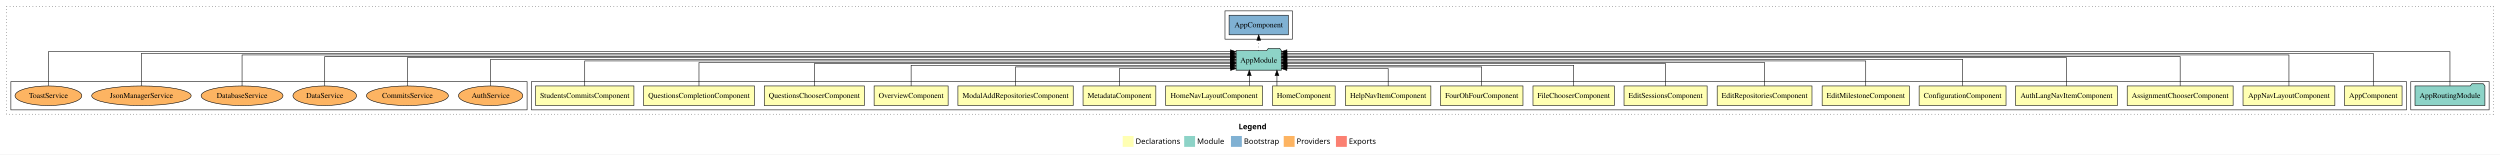
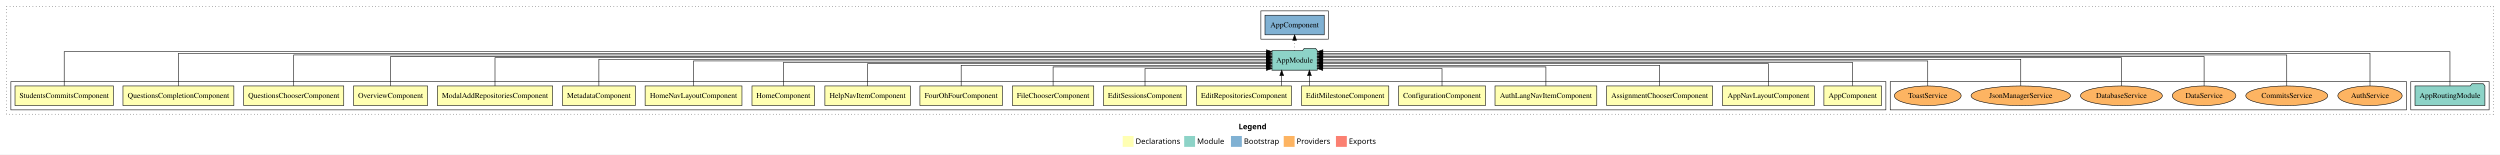
<svg xmlns="http://www.w3.org/2000/svg" width="4596pt" height="284pt" viewBox="0.00 0.00 4596.00 284.00">
  <g id="graph0" class="graph" transform="scale(1 1) rotate(0) translate(4 280)">
    <polygon fill="white" stroke="transparent" points="-4,4 -4,-280 4592,-280 4592,4 -4,4" />
    <text text-anchor="start" x="2273.01" y="-42.4" font-family="sans-serif" font-weight="bold" font-size="14.00">Legend</text>
    <polygon fill="#ffffb3" stroke="transparent" points="2060,-10 2060,-30 2080,-30 2080,-10 2060,-10" />
    <text text-anchor="start" x="2083.63" y="-15.4" font-family="sans-serif" font-size="14.00">  Declarations</text>
    <polygon fill="#8dd3c7" stroke="transparent" points="2173,-10 2173,-30 2193,-30 2193,-10 2173,-10" />
    <text text-anchor="start" x="2196.73" y="-15.4" font-family="sans-serif" font-size="14.00">  Module</text>
    <polygon fill="#80b1d3" stroke="transparent" points="2259,-10 2259,-30 2279,-30 2279,-10 2259,-10" />
    <text text-anchor="start" x="2282.78" y="-15.4" font-family="sans-serif" font-size="14.00">  Bootstrap</text>
    <polygon fill="#fdb462" stroke="transparent" points="2356,-10 2356,-30 2376,-30 2376,-10 2356,-10" />
    <text text-anchor="start" x="2379.67" y="-15.4" font-family="sans-serif" font-size="14.00">  Providers</text>
    <polygon fill="#fb8072" stroke="transparent" points="2452,-10 2452,-30 2472,-30 2472,-10 2452,-10" />
    <text text-anchor="start" x="2475.73" y="-15.4" font-family="sans-serif" font-size="14.00">  Exports</text>
    <g id="clust1" class="cluster">
      <polygon fill="none" stroke="black" stroke-dasharray="1,5" points="8,-70 8,-268 4580,-268 4580,-70 8,-70" />
    </g>
    <g id="clust22" class="cluster">
      <polygon fill="none" stroke="black" points="4428,-78 4428,-130 4572,-130 4572,-78 4428,-78" />
    </g>
+     <g id="clust24" class="cluster">
+       <polygon fill="none" stroke="black" points="2314,-208 2314,-260 2438,-260 2438,-208 2314,-208" />
+     </g>
+     <g id="clust25" class="cluster">
+       <polygon fill="none" stroke="black" points="3471,-78 3471,-130 4420,-130 4420,-78 3471,-78" />
+     </g>
    <g id="clust2" class="cluster">
-       <polygon fill="none" stroke="black" points="973,-78 973,-130 4420,-130 4420,-78 973,-78" />
-     </g>
-     <g id="clust24" class="cluster">
-       <polygon fill="none" stroke="black" points="2248,-208 2248,-260 2372,-260 2372,-208 2248,-208" />
-     </g>
-     <g id="clust25" class="cluster">
-       <polygon fill="none" stroke="black" points="16,-78 16,-130 965,-130 965,-78 16,-78" />
+       <polygon fill="none" stroke="black" points="16,-78 16,-130 3463,-130 3463,-78 16,-78" />
    </g>
    <g id="node1" class="node">
-       <polygon fill="#ffffb3" stroke="black" points="4411.94,-122 4306.06,-122 4306.06,-86 4411.94,-86 4411.94,-122" />
-       <text text-anchor="middle" x="4359" y="-99.8" font-family="Times,serif" font-size="14.00">AppComponent</text>
+       <polygon fill="#ffffb3" stroke="black" points="3454.94,-122 3349.06,-122 3349.06,-86 3454.94,-86 3454.94,-122" />
+       <text text-anchor="middle" x="3402" y="-99.8" font-family="Times,serif" font-size="14.00">AppComponent</text>
    </g>
    <g id="node20" class="node">
-       <polygon fill="#8dd3c7" stroke="black" points="2351.66,-187 2348.66,-191 2327.66,-191 2324.66,-187 2268.34,-187 2268.34,-151 2351.66,-151 2351.66,-187" />
-       <text text-anchor="middle" x="2310" y="-164.8" font-family="Times,serif" font-size="14.00">AppModule</text>
+       <polygon fill="#8dd3c7" stroke="black" points="2417.66,-187 2414.66,-191 2393.66,-191 2390.66,-187 2334.34,-187 2334.34,-151 2417.66,-151 2417.66,-187" />
+       <text text-anchor="middle" x="2376" y="-164.8" font-family="Times,serif" font-size="14.00">AppModule</text>
    </g>
    <g id="edge1" class="edge">
-       <path fill="none" stroke="black" d="M4359,-122.09C4359,-145.13 4359,-182 4359,-182 4359,-182 2361.86,-182 2361.86,-182" />
-       <polygon fill="black" stroke="black" points="2361.86,-178.5 2351.86,-182 2361.86,-185.5 2361.86,-178.5" />
+       <path fill="none" stroke="black" d="M3402,-122.3C3402,-140.27 3402,-165 3402,-165 3402,-165 2427.81,-165 2427.81,-165" />
+       <polygon fill="black" stroke="black" points="2427.81,-161.5 2417.81,-165 2427.81,-168.5 2427.81,-161.5" />
    </g>
    <g id="node2" class="node">
-       <polygon fill="#ffffb3" stroke="black" points="4288.42,-122 4119.58,-122 4119.58,-86 4288.42,-86 4288.42,-122" />
-       <text text-anchor="middle" x="4204" y="-99.8" font-family="Times,serif" font-size="14.00">AppNavLayoutComponent</text>
+       <polygon fill="#ffffb3" stroke="black" points="3331.42,-122 3162.58,-122 3162.58,-86 3331.42,-86 3331.42,-122" />
+       <text text-anchor="middle" x="3247" y="-99.8" font-family="Times,serif" font-size="14.00">AppNavLayoutComponent</text>
    </g>
    <g id="edge2" class="edge">
-       <path fill="none" stroke="black" d="M4204,-122.16C4204,-144.35 4204,-179 4204,-179 4204,-179 2361.77,-179 2361.77,-179" />
-       <polygon fill="black" stroke="black" points="2361.77,-175.5 2351.77,-179 2361.77,-182.5 2361.77,-175.5" />
+       <path fill="none" stroke="black" d="M3247,-122.02C3247,-139.37 3247,-163 3247,-163 3247,-163 2427.72,-163 2427.72,-163" />
+       <polygon fill="black" stroke="black" points="2427.72,-159.5 2417.72,-163 2427.72,-166.5 2427.72,-159.5" />
    </g>
    <g id="node3" class="node">
-       <polygon fill="#ffffb3" stroke="black" points="4101.37,-122 3906.63,-122 3906.63,-86 4101.37,-86 4101.37,-122" />
-       <text text-anchor="middle" x="4004" y="-99.8" font-family="Times,serif" font-size="14.00">AssignmentChooserComponent</text>
+       <polygon fill="#ffffb3" stroke="black" points="3144.37,-122 2949.63,-122 2949.63,-86 3144.37,-86 3144.37,-122" />
+       <text text-anchor="middle" x="3047" y="-99.8" font-family="Times,serif" font-size="14.00">AssignmentChooserComponent</text>
    </g>
    <g id="edge3" class="edge">
-       <path fill="none" stroke="black" d="M4004,-122.17C4004,-143.5 4004,-176 4004,-176 4004,-176 2361.87,-176 2361.87,-176" />
-       <polygon fill="black" stroke="black" points="2361.87,-172.5 2351.87,-176 2361.87,-179.5 2361.87,-172.5" />
+       <path fill="none" stroke="black" d="M3047,-122.03C3047,-138.4 3047,-160 3047,-160 3047,-160 2427.72,-160 2427.72,-160" />
+       <polygon fill="black" stroke="black" points="2427.72,-156.5 2417.72,-160 2427.72,-163.5 2427.72,-156.5" />
    </g>
    <g id="node4" class="node">
-       <polygon fill="#ffffb3" stroke="black" points="3888.57,-122 3701.43,-122 3701.43,-86 3888.57,-86 3888.57,-122" />
-       <text text-anchor="middle" x="3795" y="-99.8" font-family="Times,serif" font-size="14.00">AuthLangNavItemComponent</text>
+       <polygon fill="#ffffb3" stroke="black" points="2931.57,-122 2744.43,-122 2744.43,-86 2931.57,-86 2931.57,-122" />
+       <text text-anchor="middle" x="2838" y="-99.8" font-family="Times,serif" font-size="14.00">AuthLangNavItemComponent</text>
    </g>
    <g id="edge4" class="edge">
-       <path fill="none" stroke="black" d="M3795,-122.03C3795,-142.77 3795,-174 3795,-174 3795,-174 2361.66,-174 2361.66,-174" />
-       <polygon fill="black" stroke="black" points="2361.66,-170.5 2351.66,-174 2361.66,-177.5 2361.66,-170.5" />
+       <path fill="none" stroke="black" d="M2838,-122.24C2838,-137.57 2838,-157 2838,-157 2838,-157 2427.81,-157 2427.81,-157" />
+       <polygon fill="black" stroke="black" points="2427.81,-153.5 2417.81,-157 2427.81,-160.5 2427.81,-153.5" />
    </g>
    <g id="node5" class="node">
-       <polygon fill="#ffffb3" stroke="black" points="3683.88,-122 3524.12,-122 3524.12,-86 3683.88,-86 3683.88,-122" />
-       <text text-anchor="middle" x="3604" y="-99.8" font-family="Times,serif" font-size="14.00">ConfigurationComponent</text>
+       <polygon fill="#ffffb3" stroke="black" points="2726.88,-122 2567.12,-122 2567.12,-86 2726.88,-86 2726.88,-122" />
+       <text text-anchor="middle" x="2647" y="-99.8" font-family="Times,serif" font-size="14.00">ConfigurationComponent</text>
    </g>
    <g id="edge5" class="edge">
-       <path fill="none" stroke="black" d="M3604,-122.31C3604,-142.15 3604,-171 3604,-171 3604,-171 2361.95,-171 2361.95,-171" />
-       <polygon fill="black" stroke="black" points="2361.95,-167.5 2351.95,-171 2361.95,-174.5 2361.95,-167.5" />
+       <path fill="none" stroke="black" d="M2647,-122.05C2647,-136.37 2647,-154 2647,-154 2647,-154 2427.75,-154 2427.75,-154" />
+       <polygon fill="black" stroke="black" points="2427.75,-150.5 2417.75,-154 2427.75,-157.5 2427.75,-150.5" />
    </g>
    <g id="node6" class="node">
-       <polygon fill="#ffffb3" stroke="black" points="3506.16,-122 3345.84,-122 3345.84,-86 3506.16,-86 3506.16,-122" />
-       <text text-anchor="middle" x="3426" y="-99.8" font-family="Times,serif" font-size="14.00">EditMilestoneComponent</text>
+       <polygon fill="#ffffb3" stroke="black" points="2549.16,-122 2388.84,-122 2388.84,-86 2549.16,-86 2549.16,-122" />
+       <text text-anchor="middle" x="2469" y="-99.8" font-family="Times,serif" font-size="14.00">EditMilestoneComponent</text>
    </g>
    <g id="edge6" class="edge">
-       <path fill="none" stroke="black" d="M3426,-122.17C3426,-141.09 3426,-168 3426,-168 3426,-168 2361.71,-168 2361.71,-168" />
-       <polygon fill="black" stroke="black" points="2361.71,-164.5 2351.71,-168 2361.71,-171.5 2361.71,-164.5" />
+       <path fill="none" stroke="black" d="M2403.25,-122.11C2403.25,-122.11 2403.25,-140.99 2403.25,-140.99" />
+       <polygon fill="black" stroke="black" points="2399.75,-140.99 2403.25,-150.99 2406.75,-140.99 2399.75,-140.99" />
    </g>
    <g id="node7" class="node">
-       <polygon fill="#ffffb3" stroke="black" points="3327.15,-122 3152.85,-122 3152.85,-86 3327.15,-86 3327.15,-122" />
-       <text text-anchor="middle" x="3240" y="-99.8" font-family="Times,serif" font-size="14.00">EditRepositoriesComponent</text>
+       <polygon fill="#ffffb3" stroke="black" points="2370.15,-122 2195.85,-122 2195.85,-86 2370.15,-86 2370.15,-122" />
+       <text text-anchor="middle" x="2283" y="-99.8" font-family="Times,serif" font-size="14.00">EditRepositoriesComponent</text>
    </g>
    <g id="edge7" class="edge">
-       <path fill="none" stroke="black" d="M3240,-122.3C3240,-140.27 3240,-165 3240,-165 3240,-165 2361.77,-165 2361.77,-165" />
-       <polygon fill="black" stroke="black" points="2361.77,-161.5 2351.77,-165 2361.77,-168.5 2361.77,-161.5" />
+       <path fill="none" stroke="black" d="M2352.25,-122.11C2352.25,-122.11 2352.25,-140.99 2352.25,-140.99" />
+       <polygon fill="black" stroke="black" points="2348.75,-140.99 2352.25,-150.99 2355.75,-140.99 2348.75,-140.99" />
    </g>
    <g id="node8" class="node">
-       <polygon fill="#ffffb3" stroke="black" points="3134.39,-122 2981.61,-122 2981.61,-86 3134.39,-86 3134.39,-122" />
-       <text text-anchor="middle" x="3058" y="-99.8" font-family="Times,serif" font-size="14.00">EditSessionsComponent</text>
+       <polygon fill="#ffffb3" stroke="black" points="2177.39,-122 2024.61,-122 2024.61,-86 2177.39,-86 2177.39,-122" />
+       <text text-anchor="middle" x="2101" y="-99.8" font-family="Times,serif" font-size="14.00">EditSessionsComponent</text>
    </g>
    <g id="edge8" class="edge">
-       <path fill="none" stroke="black" d="M3058,-122.02C3058,-139.37 3058,-163 3058,-163 3058,-163 2361.82,-163 2361.82,-163" />
-       <polygon fill="black" stroke="black" points="2361.82,-159.5 2351.82,-163 2361.82,-166.5 2361.82,-159.5" />
+       <path fill="none" stroke="black" d="M2101,-122.05C2101,-136.37 2101,-154 2101,-154 2101,-154 2324.23,-154 2324.23,-154" />
+       <polygon fill="black" stroke="black" points="2324.23,-157.5 2334.23,-154 2324.23,-150.5 2324.23,-157.5" />
    </g>
    <g id="node9" class="node">
-       <polygon fill="#ffffb3" stroke="black" points="2963.77,-122 2814.23,-122 2814.23,-86 2963.77,-86 2963.77,-122" />
-       <text text-anchor="middle" x="2889" y="-99.8" font-family="Times,serif" font-size="14.00">FileChooserComponent</text>
+       <polygon fill="#ffffb3" stroke="black" points="2006.77,-122 1857.23,-122 1857.23,-86 2006.77,-86 2006.77,-122" />
+       <text text-anchor="middle" x="1932" y="-99.8" font-family="Times,serif" font-size="14.00">FileChooserComponent</text>
    </g>
    <g id="edge9" class="edge">
-       <path fill="none" stroke="black" d="M2889,-122.03C2889,-138.4 2889,-160 2889,-160 2889,-160 2362.11,-160 2362.11,-160" />
-       <polygon fill="black" stroke="black" points="2362.11,-156.5 2352.11,-160 2362.11,-163.5 2362.11,-156.5" />
+       <path fill="none" stroke="black" d="M1932,-122.24C1932,-137.57 1932,-157 1932,-157 1932,-157 2324.23,-157 2324.23,-157" />
+       <polygon fill="black" stroke="black" points="2324.23,-160.5 2334.23,-157 2324.23,-153.5 2324.23,-160.5" />
    </g>
    <g id="node10" class="node">
-       <polygon fill="#ffffb3" stroke="black" points="2795.83,-122 2644.17,-122 2644.17,-86 2795.83,-86 2795.83,-122" />
-       <text text-anchor="middle" x="2720" y="-99.8" font-family="Times,serif" font-size="14.00">FourOhFourComponent</text>
+       <polygon fill="#ffffb3" stroke="black" points="1838.83,-122 1687.17,-122 1687.17,-86 1838.83,-86 1838.83,-122" />
+       <text text-anchor="middle" x="1763" y="-99.8" font-family="Times,serif" font-size="14.00">FourOhFourComponent</text>
    </g>
    <g id="edge10" class="edge">
-       <path fill="none" stroke="black" d="M2720,-122.24C2720,-137.57 2720,-157 2720,-157 2720,-157 2361.95,-157 2361.95,-157" />
-       <polygon fill="black" stroke="black" points="2361.95,-153.5 2351.95,-157 2361.95,-160.5 2361.95,-153.5" />
+       <path fill="none" stroke="black" d="M1763,-122.03C1763,-138.4 1763,-160 1763,-160 1763,-160 2323.87,-160 2323.87,-160" />
+       <polygon fill="black" stroke="black" points="2323.87,-163.5 2333.87,-160 2323.87,-156.5 2323.87,-163.5" />
    </g>
    <g id="node11" class="node">
-       <polygon fill="#ffffb3" stroke="black" points="2626.52,-122 2469.48,-122 2469.48,-86 2626.52,-86 2626.52,-122" />
-       <text text-anchor="middle" x="2548" y="-99.8" font-family="Times,serif" font-size="14.00">HelpNavItemComponent</text>
+       <polygon fill="#ffffb3" stroke="black" points="1669.52,-122 1512.48,-122 1512.48,-86 1669.52,-86 1669.52,-122" />
+       <text text-anchor="middle" x="1591" y="-99.8" font-family="Times,serif" font-size="14.00">HelpNavItemComponent</text>
    </g>
    <g id="edge11" class="edge">
-       <path fill="none" stroke="black" d="M2548,-122.05C2548,-136.37 2548,-154 2548,-154 2548,-154 2361.73,-154 2361.73,-154" />
-       <polygon fill="black" stroke="black" points="2361.73,-150.5 2351.73,-154 2361.73,-157.5 2361.73,-150.5" />
+       <path fill="none" stroke="black" d="M1591,-122.02C1591,-139.37 1591,-163 1591,-163 1591,-163 2324.07,-163 2324.07,-163" />
+       <polygon fill="black" stroke="black" points="2324.07,-166.5 2334.07,-163 2324.07,-159.5 2324.07,-166.5" />
    </g>
    <g id="node12" class="node">
-       <polygon fill="#ffffb3" stroke="black" points="2450.55,-122 2335.45,-122 2335.45,-86 2450.55,-86 2450.55,-122" />
-       <text text-anchor="middle" x="2393" y="-99.8" font-family="Times,serif" font-size="14.00">HomeComponent</text>
+       <polygon fill="#ffffb3" stroke="black" points="1493.55,-122 1378.45,-122 1378.45,-86 1493.55,-86 1493.55,-122" />
+       <text text-anchor="middle" x="1436" y="-99.8" font-family="Times,serif" font-size="14.00">HomeComponent</text>
    </g>
    <g id="edge12" class="edge">
-       <path fill="none" stroke="black" d="M2343.53,-122.11C2343.53,-122.11 2343.53,-140.99 2343.53,-140.99" />
-       <polygon fill="black" stroke="black" points="2340.03,-140.99 2343.53,-150.99 2347.03,-140.99 2340.03,-140.99" />
+       <path fill="none" stroke="black" d="M1436,-122.3C1436,-140.27 1436,-165 1436,-165 1436,-165 2324.09,-165 2324.09,-165" />
+       <polygon fill="black" stroke="black" points="2324.09,-168.5 2334.09,-165 2324.09,-161.5 2324.09,-168.5" />
    </g>
    <g id="node13" class="node">
-       <polygon fill="#ffffb3" stroke="black" points="2317.02,-122 2138.98,-122 2138.98,-86 2317.02,-86 2317.02,-122" />
-       <text text-anchor="middle" x="2228" y="-99.8" font-family="Times,serif" font-size="14.00">HomeNavLayoutComponent</text>
+       <polygon fill="#ffffb3" stroke="black" points="1360.02,-122 1181.98,-122 1181.98,-86 1360.02,-86 1360.02,-122" />
+       <text text-anchor="middle" x="1271" y="-99.8" font-family="Times,serif" font-size="14.00">HomeNavLayoutComponent</text>
    </g>
    <g id="edge13" class="edge">
-       <path fill="none" stroke="black" d="M2292.72,-122.11C2292.72,-122.11 2292.72,-140.99 2292.72,-140.99" />
-       <polygon fill="black" stroke="black" points="2289.22,-140.99 2292.72,-150.99 2296.22,-140.99 2289.22,-140.99" />
+       <path fill="none" stroke="black" d="M1271,-122.17C1271,-141.09 1271,-168 1271,-168 1271,-168 2324.03,-168 2324.03,-168" />
+       <polygon fill="black" stroke="black" points="2324.03,-171.5 2334.03,-168 2324.03,-164.5 2324.03,-171.5" />
    </g>
    <g id="node14" class="node">
-       <polygon fill="#ffffb3" stroke="black" points="2120.92,-122 1987.08,-122 1987.08,-86 2120.92,-86 2120.92,-122" />
-       <text text-anchor="middle" x="2054" y="-99.8" font-family="Times,serif" font-size="14.00">MetadataComponent</text>
+       <polygon fill="#ffffb3" stroke="black" points="1163.92,-122 1030.08,-122 1030.08,-86 1163.92,-86 1163.92,-122" />
+       <text text-anchor="middle" x="1097" y="-99.8" font-family="Times,serif" font-size="14.00">MetadataComponent</text>
    </g>
    <g id="edge14" class="edge">
-       <path fill="none" stroke="black" d="M2054,-122.05C2054,-136.37 2054,-154 2054,-154 2054,-154 2258.3,-154 2258.3,-154" />
-       <polygon fill="black" stroke="black" points="2258.3,-157.5 2268.3,-154 2258.3,-150.5 2258.3,-157.5" />
+       <path fill="none" stroke="black" d="M1097,-122.31C1097,-142.15 1097,-171 1097,-171 1097,-171 2324.17,-171 2324.17,-171" />
+       <polygon fill="black" stroke="black" points="2324.17,-174.5 2334.17,-171 2324.17,-167.5 2324.17,-174.5" />
    </g>
    <g id="node15" class="node">
-       <polygon fill="#ffffb3" stroke="black" points="1968.98,-122 1757.02,-122 1757.02,-86 1968.98,-86 1968.98,-122" />
-       <text text-anchor="middle" x="1863" y="-99.8" font-family="Times,serif" font-size="14.00">ModalAddRepositoriesComponent</text>
+       <polygon fill="#ffffb3" stroke="black" points="1011.98,-122 800.02,-122 800.02,-86 1011.98,-86 1011.98,-122" />
+       <text text-anchor="middle" x="906" y="-99.8" font-family="Times,serif" font-size="14.00">ModalAddRepositoriesComponent</text>
    </g>
    <g id="edge15" class="edge">
-       <path fill="none" stroke="black" d="M1863,-122.24C1863,-137.57 1863,-157 1863,-157 1863,-157 2257.95,-157 2257.95,-157" />
-       <polygon fill="black" stroke="black" points="2257.95,-160.5 2267.95,-157 2257.95,-153.5 2257.95,-160.5" />
+       <path fill="none" stroke="black" d="M906,-122.03C906,-142.77 906,-174 906,-174 906,-174 2323.98,-174 2323.98,-174" />
+       <polygon fill="black" stroke="black" points="2323.98,-177.5 2333.98,-174 2323.98,-170.5 2323.98,-177.5" />
    </g>
    <g id="node16" class="node">
-       <polygon fill="#ffffb3" stroke="black" points="1739.03,-122 1602.97,-122 1602.97,-86 1739.03,-86 1739.03,-122" />
-       <text text-anchor="middle" x="1671" y="-99.8" font-family="Times,serif" font-size="14.00">OverviewComponent</text>
+       <polygon fill="#ffffb3" stroke="black" points="782.03,-122 645.97,-122 645.97,-86 782.03,-86 782.03,-122" />
+       <text text-anchor="middle" x="714" y="-99.8" font-family="Times,serif" font-size="14.00">OverviewComponent</text>
    </g>
    <g id="edge16" class="edge">
-       <path fill="none" stroke="black" d="M1671,-122.03C1671,-138.4 1671,-160 1671,-160 1671,-160 2258.07,-160 2258.07,-160" />
-       <polygon fill="black" stroke="black" points="2258.07,-163.5 2268.07,-160 2258.07,-156.5 2258.07,-163.5" />
+       <path fill="none" stroke="black" d="M714,-122.17C714,-143.5 714,-176 714,-176 714,-176 2324.09,-176 2324.09,-176" />
+       <polygon fill="black" stroke="black" points="2324.09,-179.5 2334.09,-176 2324.09,-172.5 2324.09,-179.5" />
    </g>
    <g id="node17" class="node">
-       <polygon fill="#ffffb3" stroke="black" points="1584.98,-122 1401.02,-122 1401.02,-86 1584.98,-86 1584.98,-122" />
-       <text text-anchor="middle" x="1493" y="-99.8" font-family="Times,serif" font-size="14.00">QuestionsChooserComponent</text>
+       <polygon fill="#ffffb3" stroke="black" points="627.98,-122 444.02,-122 444.02,-86 627.98,-86 627.98,-122" />
+       <text text-anchor="middle" x="536" y="-99.8" font-family="Times,serif" font-size="14.00">QuestionsChooserComponent</text>
    </g>
    <g id="edge17" class="edge">
-       <path fill="none" stroke="black" d="M1493,-122.02C1493,-139.37 1493,-163 1493,-163 1493,-163 2258.08,-163 2258.08,-163" />
-       <polygon fill="black" stroke="black" points="2258.08,-166.5 2268.08,-163 2258.08,-159.5 2258.08,-166.5" />
+       <path fill="none" stroke="black" d="M536,-122.16C536,-144.35 536,-179 536,-179 536,-179 2324.11,-179 2324.11,-179" />
+       <polygon fill="black" stroke="black" points="2324.11,-182.5 2334.11,-179 2324.11,-175.5 2324.11,-182.5" />
    </g>
    <g id="node18" class="node">
-       <polygon fill="#ffffb3" stroke="black" points="1382.94,-122 1179.06,-122 1179.06,-86 1382.94,-86 1382.94,-122" />
-       <text text-anchor="middle" x="1281" y="-99.8" font-family="Times,serif" font-size="14.00">QuestionsCompletionComponent</text>
+       <polygon fill="#ffffb3" stroke="black" points="425.94,-122 222.06,-122 222.06,-86 425.94,-86 425.94,-122" />
+       <text text-anchor="middle" x="324" y="-99.8" font-family="Times,serif" font-size="14.00">QuestionsCompletionComponent</text>
    </g>
    <g id="edge18" class="edge">
-       <path fill="none" stroke="black" d="M1281,-122.3C1281,-140.27 1281,-165 1281,-165 1281,-165 2258.07,-165 2258.07,-165" />
-       <polygon fill="black" stroke="black" points="2258.07,-168.5 2268.07,-165 2258.07,-161.5 2258.07,-168.5" />
+       <path fill="none" stroke="black" d="M324,-122.09C324,-145.13 324,-182 324,-182 324,-182 2324.08,-182 2324.08,-182" />
+       <polygon fill="black" stroke="black" points="2324.08,-185.5 2334.08,-182 2324.08,-178.5 2324.08,-185.5" />
    </g>
    <g id="node19" class="node">
-       <polygon fill="#ffffb3" stroke="black" points="1161.4,-122 980.6,-122 980.6,-86 1161.4,-86 1161.4,-122" />
-       <text text-anchor="middle" x="1071" y="-99.8" font-family="Times,serif" font-size="14.00">StudentsCommitsComponent</text>
+       <polygon fill="#ffffb3" stroke="black" points="204.4,-122 23.6,-122 23.6,-86 204.4,-86 204.4,-122" />
+       <text text-anchor="middle" x="114" y="-99.8" font-family="Times,serif" font-size="14.00">StudentsCommitsComponent</text>
    </g>
    <g id="edge19" class="edge">
-       <path fill="none" stroke="black" d="M1071,-122.17C1071,-141.09 1071,-168 1071,-168 1071,-168 2258.07,-168 2258.07,-168" />
-       <polygon fill="black" stroke="black" points="2258.07,-171.5 2268.07,-168 2258.07,-164.5 2258.07,-171.5" />
+       <path fill="none" stroke="black" d="M114,-122.38C114,-146.28 114,-185 114,-185 114,-185 2324.32,-185 2324.32,-185" />
+       <polygon fill="black" stroke="black" points="2324.32,-188.5 2334.32,-185 2324.32,-181.5 2324.32,-188.5" />
    </g>
    <g id="node22" class="node">
-       <polygon fill="#80b1d3" stroke="black" points="2364.44,-252 2255.56,-252 2255.56,-216 2364.44,-216 2364.44,-252" />
-       <text text-anchor="middle" x="2310" y="-229.8" font-family="Times,serif" font-size="14.00">AppComponent </text>
+       <polygon fill="#80b1d3" stroke="black" points="2430.44,-252 2321.56,-252 2321.56,-216 2430.44,-216 2430.44,-252" />
+       <text text-anchor="middle" x="2376" y="-229.8" font-family="Times,serif" font-size="14.00">AppComponent </text>
    </g>
    <g id="edge21" class="edge">
-       <path fill="none" stroke="black" stroke-dasharray="1,5" d="M2310,-187.11C2310,-187.11 2310,-205.99 2310,-205.99" />
-       <polygon fill="black" stroke="black" points="2306.5,-205.99 2310,-215.99 2313.5,-205.99 2306.5,-205.99" />
+       <path fill="none" stroke="black" stroke-dasharray="1,5" d="M2376,-187.11C2376,-187.11 2376,-205.99 2376,-205.99" />
+       <polygon fill="black" stroke="black" points="2372.5,-205.99 2376,-215.99 2379.5,-205.99 2372.5,-205.99" />
    </g>
    <g id="node21" class="node">
      <polygon fill="#8dd3c7" stroke="black" points="4564.27,-122 4561.27,-126 4540.27,-126 4537.27,-122 4435.73,-122 4435.73,-86 4564.27,-86 4564.27,-122" />
      <text text-anchor="middle" x="4500" y="-99.8" font-family="Times,serif" font-size="14.00">AppRoutingModule</text>
    </g>
    <g id="edge20" class="edge">
-       <path fill="none" stroke="black" d="M4500,-122.38C4500,-146.28 4500,-185 4500,-185 4500,-185 2361.79,-185 2361.79,-185" />
-       <polygon fill="black" stroke="black" points="2361.79,-181.5 2351.79,-185 2361.79,-188.5 2361.79,-181.5" />
+       <path fill="none" stroke="black" d="M4500,-122.38C4500,-146.28 4500,-185 4500,-185 4500,-185 2427.95,-185 2427.95,-185" />
+       <polygon fill="black" stroke="black" points="2427.95,-181.5 2417.95,-185 2427.95,-188.5 2427.95,-181.5" />
    </g>
    <g id="node23" class="node">
-       <ellipse fill="#fdb462" stroke="black" cx="898" cy="-104" rx="59.11" ry="18" />
-       <text text-anchor="middle" x="898" y="-99.8" font-family="Times,serif" font-size="14.00">AuthService</text>
+       <ellipse fill="#fdb462" stroke="black" cx="4353" cy="-104" rx="59.11" ry="18" />
+       <text text-anchor="middle" x="4353" y="-99.8" font-family="Times,serif" font-size="14.00">AuthService</text>
    </g>
    <g id="edge22" class="edge">
-       <path fill="none" stroke="black" d="M898,-122.31C898,-142.15 898,-171 898,-171 898,-171 2258.12,-171 2258.12,-171" />
-       <polygon fill="black" stroke="black" points="2258.12,-174.5 2268.12,-171 2258.12,-167.5 2258.12,-174.5" />
+       <path fill="none" stroke="black" d="M4353,-122.09C4353,-145.13 4353,-182 4353,-182 4353,-182 2427.75,-182 2427.75,-182" />
+       <polygon fill="black" stroke="black" points="2427.75,-178.5 2417.75,-182 2427.75,-185.5 2427.75,-178.5" />
    </g>
    <g id="node24" class="node">
-       <ellipse fill="#fdb462" stroke="black" cx="745" cy="-104" rx="75.32" ry="18" />
-       <text text-anchor="middle" x="745" y="-99.8" font-family="Times,serif" font-size="14.00">CommitsService</text>
+       <ellipse fill="#fdb462" stroke="black" cx="4200" cy="-104" rx="75.32" ry="18" />
+       <text text-anchor="middle" x="4200" y="-99.8" font-family="Times,serif" font-size="14.00">CommitsService</text>
    </g>
    <g id="edge23" class="edge">
-       <path fill="none" stroke="black" d="M745,-122.03C745,-142.77 745,-174 745,-174 745,-174 2258.14,-174 2258.14,-174" />
-       <polygon fill="black" stroke="black" points="2258.14,-177.5 2268.14,-174 2258.14,-170.5 2258.14,-177.5" />
+       <path fill="none" stroke="black" d="M4200,-122.16C4200,-144.35 4200,-179 4200,-179 4200,-179 2427.96,-179 2427.96,-179" />
+       <polygon fill="black" stroke="black" points="2427.96,-175.5 2417.96,-179 2427.96,-182.5 2427.96,-175.5" />
    </g>
    <g id="node25" class="node">
-       <ellipse fill="#fdb462" stroke="black" cx="593" cy="-104" rx="58.44" ry="18" />
-       <text text-anchor="middle" x="593" y="-99.8" font-family="Times,serif" font-size="14.00">DataService</text>
+       <ellipse fill="#fdb462" stroke="black" cx="4048" cy="-104" rx="58.44" ry="18" />
+       <text text-anchor="middle" x="4048" y="-99.8" font-family="Times,serif" font-size="14.00">DataService</text>
    </g>
    <g id="edge24" class="edge">
-       <path fill="none" stroke="black" d="M593,-122.17C593,-143.5 593,-176 593,-176 593,-176 2257.98,-176 2257.98,-176" />
-       <polygon fill="black" stroke="black" points="2257.98,-179.5 2267.98,-176 2257.98,-172.5 2257.98,-179.5" />
+       <path fill="none" stroke="black" d="M4048,-122.17C4048,-143.5 4048,-176 4048,-176 4048,-176 2427.75,-176 2427.75,-176" />
+       <polygon fill="black" stroke="black" points="2427.75,-172.5 2417.75,-176 2427.75,-179.5 2427.75,-172.5" />
    </g>
    <g id="node26" class="node">
-       <ellipse fill="#fdb462" stroke="black" cx="441" cy="-104" rx="75.26" ry="18" />
-       <text text-anchor="middle" x="441" y="-99.8" font-family="Times,serif" font-size="14.00">DatabaseService</text>
+       <ellipse fill="#fdb462" stroke="black" cx="3896" cy="-104" rx="75.26" ry="18" />
+       <text text-anchor="middle" x="3896" y="-99.8" font-family="Times,serif" font-size="14.00">DatabaseService</text>
    </g>
    <g id="edge25" class="edge">
-       <path fill="none" stroke="black" d="M441,-122.16C441,-144.35 441,-179 441,-179 441,-179 2258.34,-179 2258.34,-179" />
-       <polygon fill="black" stroke="black" points="2258.34,-182.5 2268.34,-179 2258.34,-175.5 2258.34,-182.5" />
+       <path fill="none" stroke="black" d="M3896,-122.03C3896,-142.77 3896,-174 3896,-174 3896,-174 2427.84,-174 2427.84,-174" />
+       <polygon fill="black" stroke="black" points="2427.84,-170.5 2417.84,-174 2427.84,-177.5 2427.84,-170.5" />
    </g>
    <g id="node27" class="node">
-       <ellipse fill="#fdb462" stroke="black" cx="256" cy="-104" rx="91.45" ry="18" />
-       <text text-anchor="middle" x="256" y="-99.8" font-family="Times,serif" font-size="14.00">JsonManagerService</text>
+       <ellipse fill="#fdb462" stroke="black" cx="3711" cy="-104" rx="91.45" ry="18" />
+       <text text-anchor="middle" x="3711" y="-99.8" font-family="Times,serif" font-size="14.00">JsonManagerService</text>
    </g>
    <g id="edge26" class="edge">
-       <path fill="none" stroke="black" d="M256,-122.09C256,-145.13 256,-182 256,-182 256,-182 2258.04,-182 2258.04,-182" />
-       <polygon fill="black" stroke="black" points="2258.04,-185.5 2268.04,-182 2258.04,-178.5 2258.04,-185.5" />
+       <path fill="none" stroke="black" d="M3711,-122.31C3711,-142.15 3711,-171 3711,-171 3711,-171 2427.79,-171 2427.79,-171" />
+       <polygon fill="black" stroke="black" points="2427.79,-167.5 2417.79,-171 2427.79,-174.5 2427.79,-167.5" />
    </g>
    <g id="node28" class="node">
-       <ellipse fill="#fdb462" stroke="black" cx="85" cy="-104" rx="61.39" ry="18" />
-       <text text-anchor="middle" x="85" y="-99.8" font-family="Times,serif" font-size="14.00">ToastService</text>
+       <ellipse fill="#fdb462" stroke="black" cx="3540" cy="-104" rx="61.39" ry="18" />
+       <text text-anchor="middle" x="3540" y="-99.8" font-family="Times,serif" font-size="14.00">ToastService</text>
    </g>
    <g id="edge27" class="edge">
-       <path fill="none" stroke="black" d="M85,-122.38C85,-146.28 85,-185 85,-185 85,-185 2258.03,-185 2258.03,-185" />
-       <polygon fill="black" stroke="black" points="2258.03,-188.5 2268.03,-185 2258.03,-181.5 2258.03,-188.5" />
+       <path fill="none" stroke="black" d="M3540,-122.17C3540,-141.09 3540,-168 3540,-168 3540,-168 2427.77,-168 2427.77,-168" />
+       <polygon fill="black" stroke="black" points="2427.77,-164.5 2417.77,-168 2427.77,-171.5 2427.77,-164.5" />
    </g>
  </g>
</svg>
